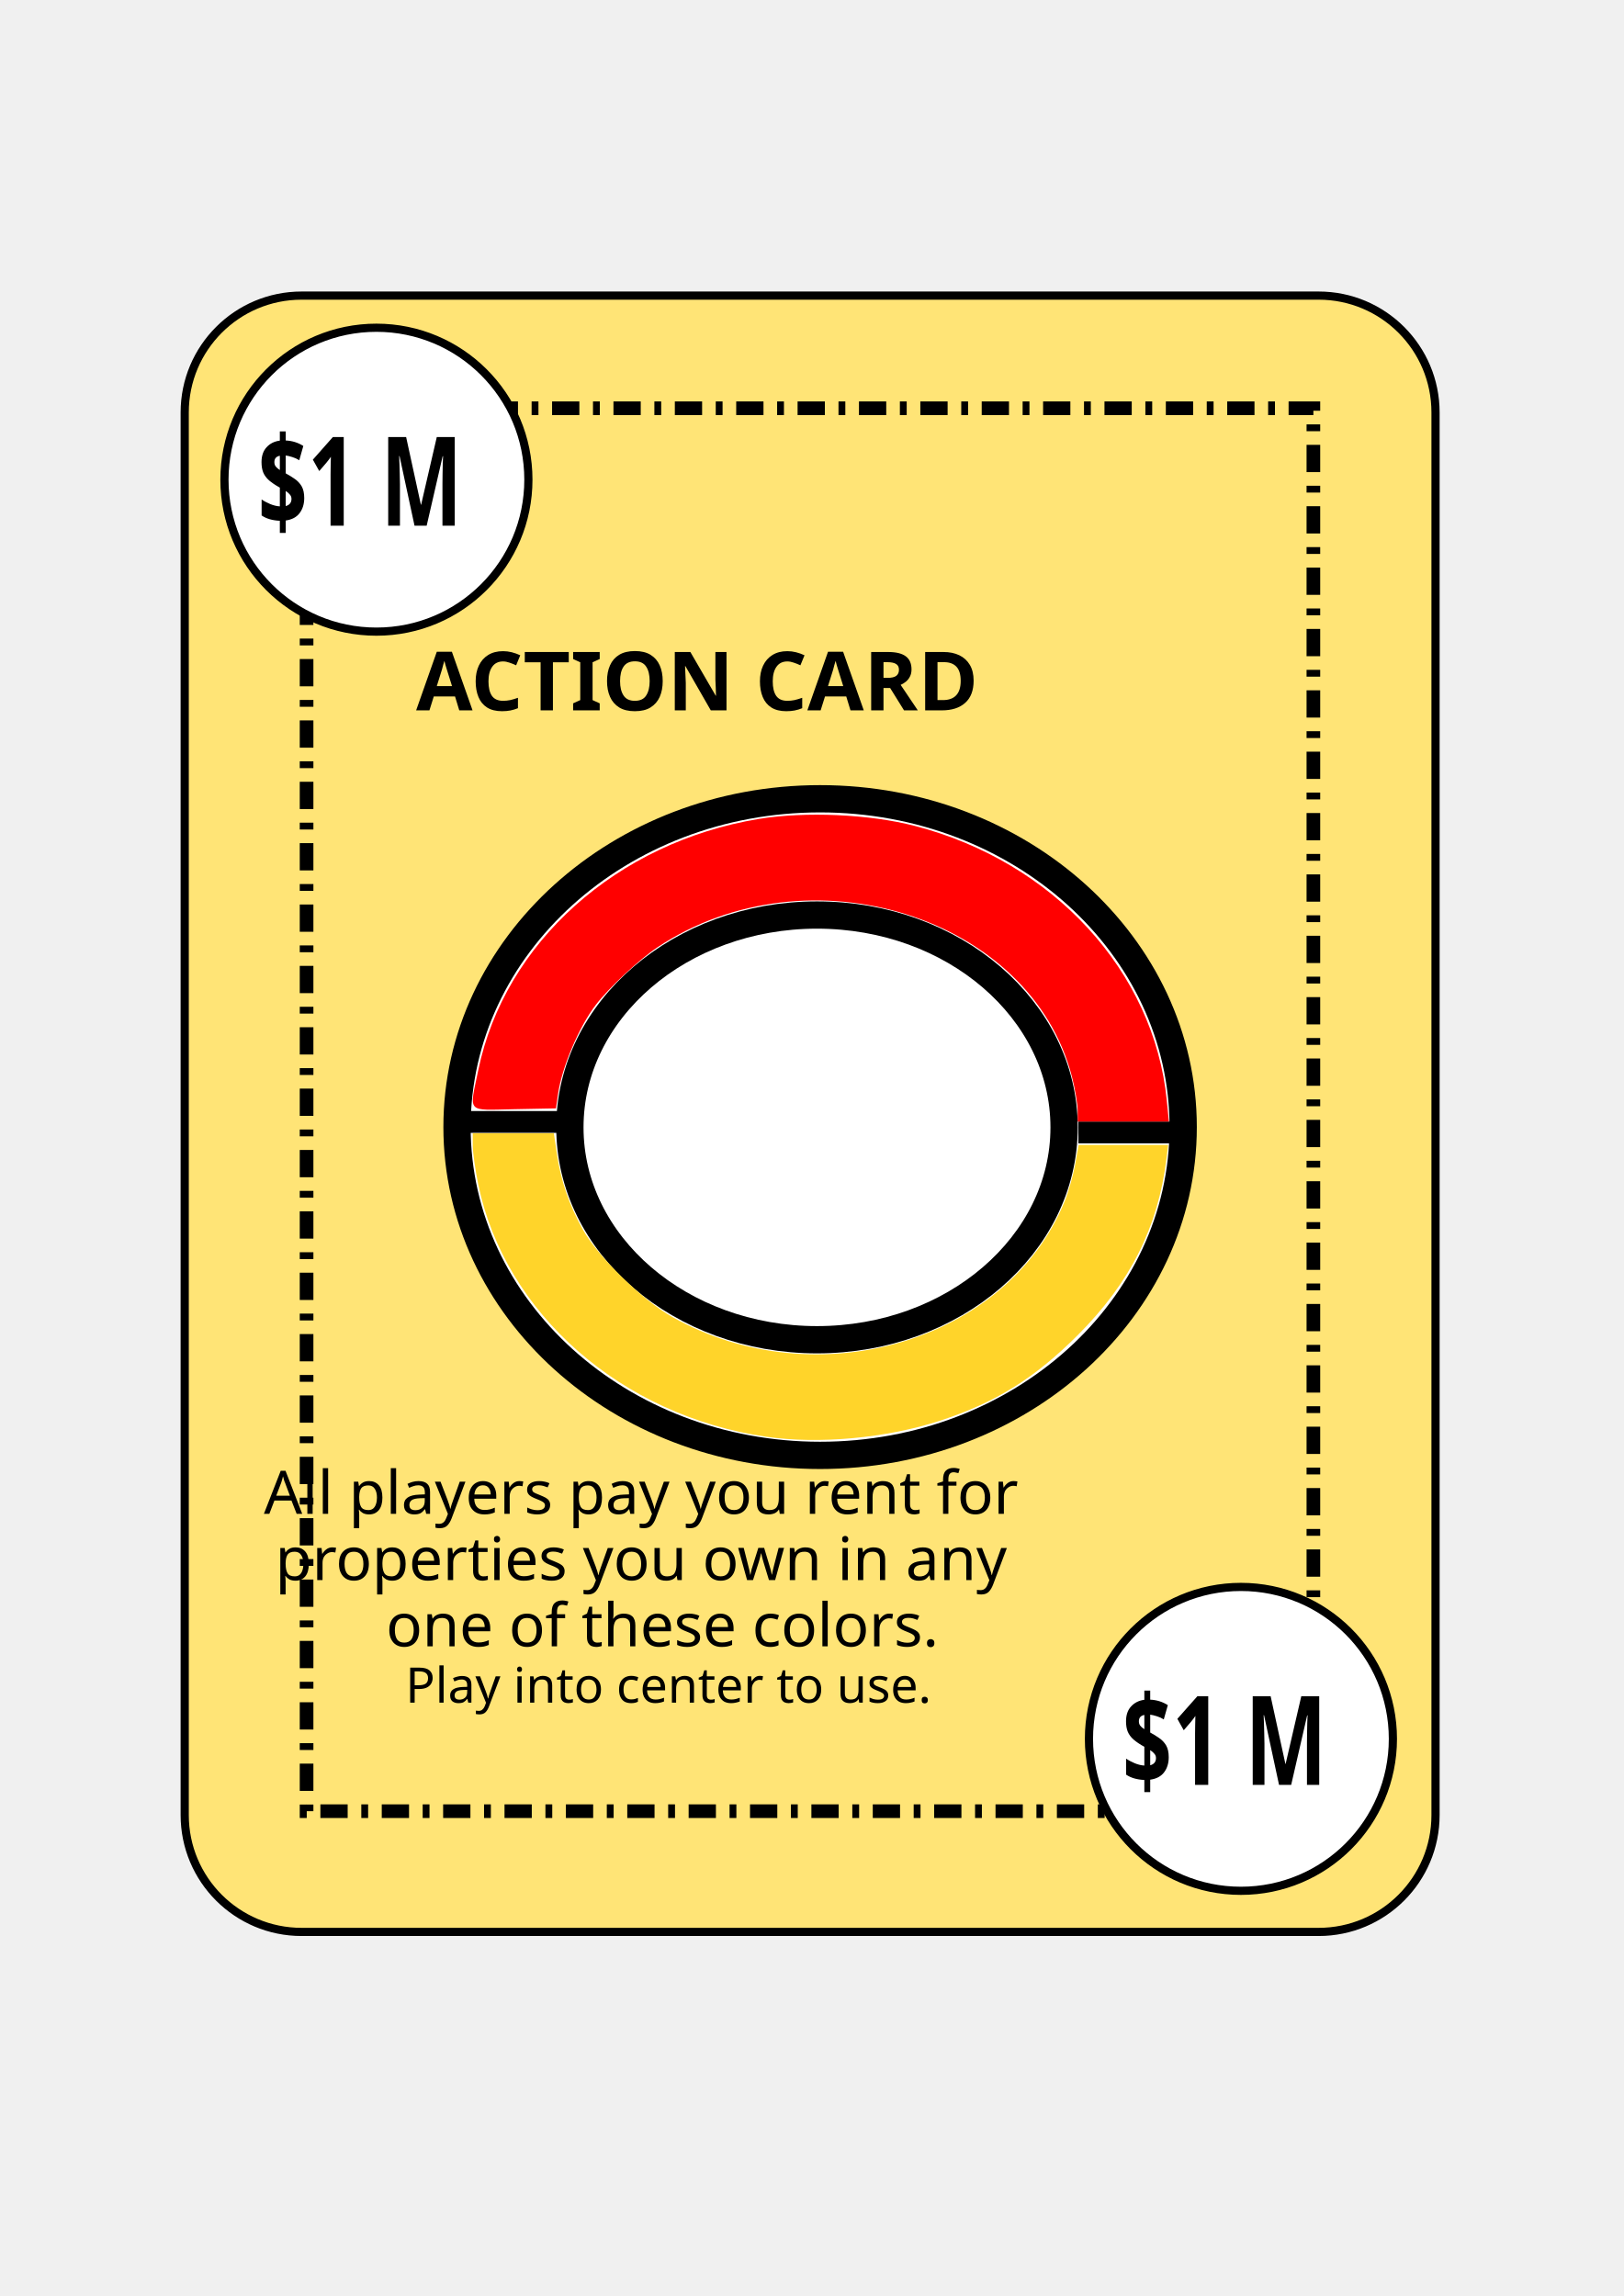
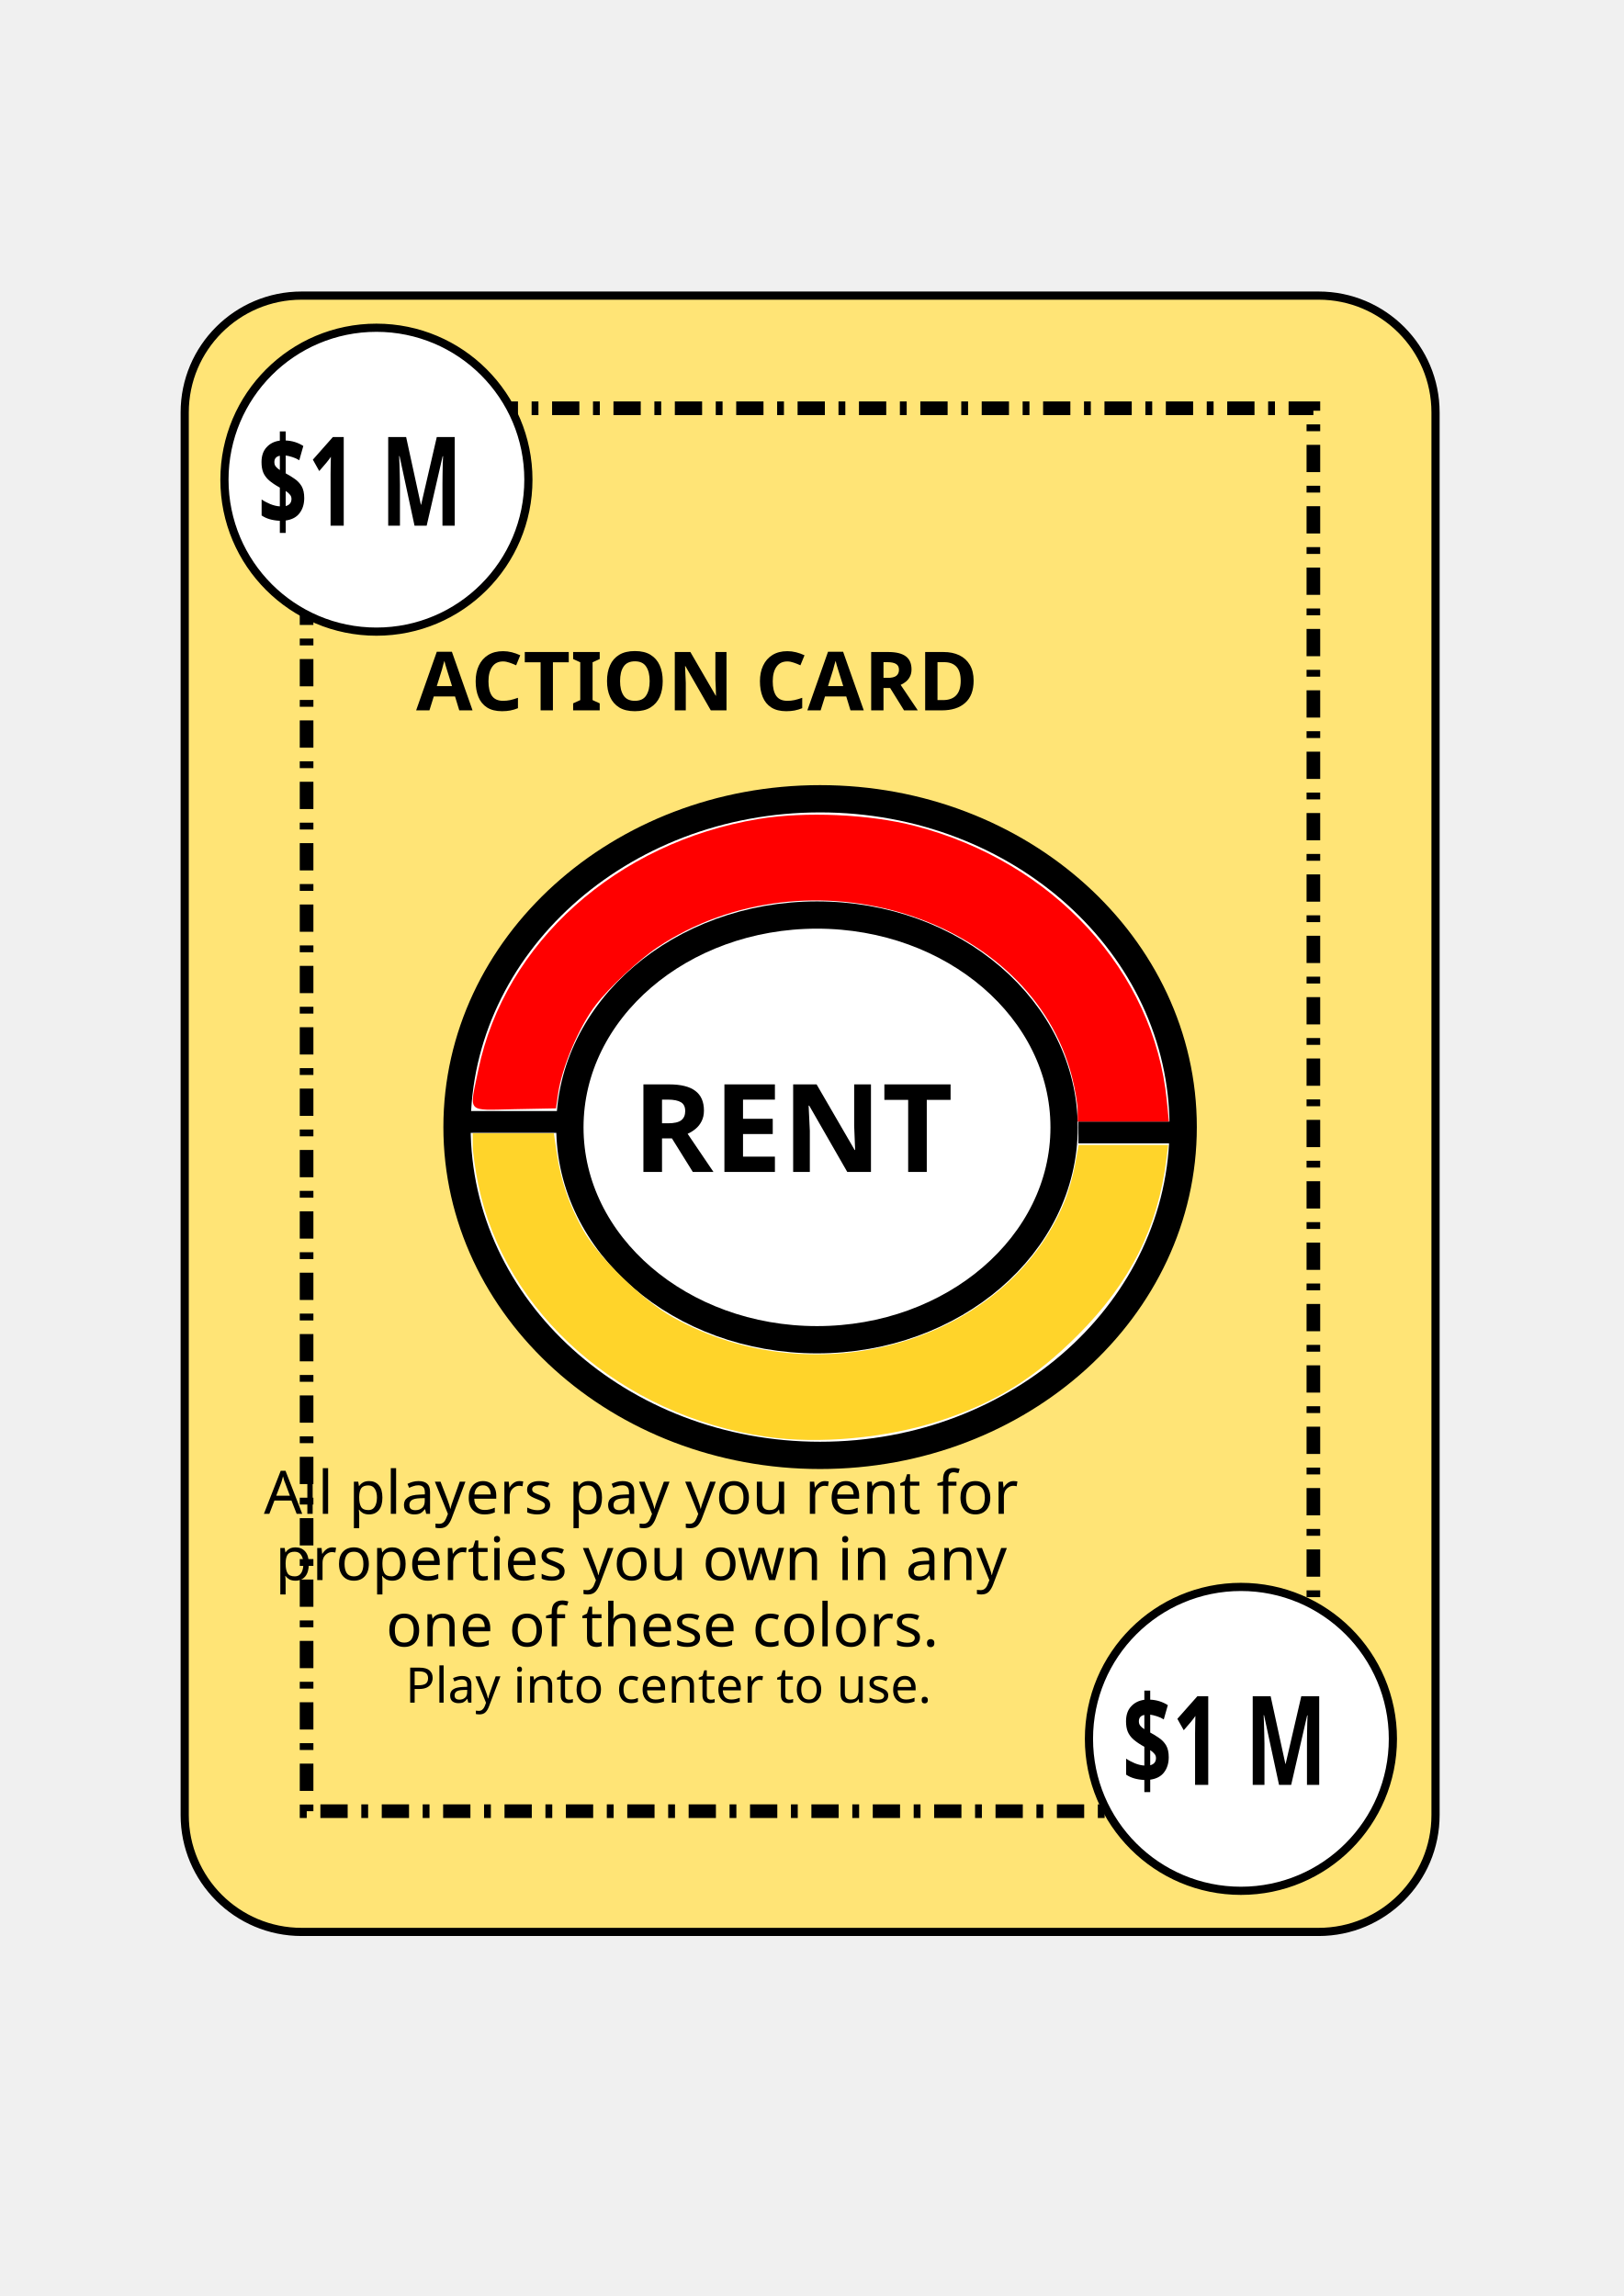
<svg xmlns="http://www.w3.org/2000/svg" xmlns:ns1="http://www.openswatchbook.org/uri/2009/osb" width="210mm" height="297mm" viewBox="0 0 210 297" version="1.1" id="svg8">
  <defs id="defs2">
    <linearGradient ns1:paint="solid" id="linearGradient2343">
      <stop id="stop2341" offset="0" style="stop-color:#000000;stop-opacity:1;" />
    </linearGradient>
  </defs>
  <g id="layer1">
    <g id="layer1-2" transform="translate(-1.133908,7.257148)">
      <g transform="translate(1.5875,-3.704167)" id="g5040">
        <g style="fill:#63bde4;fill-opacity:1" id="g4767">
          <rect ry="15.119" style="fill:#ffe476;fill-opacity:1;stroke:#000000;stroke-width:1.058;stroke-miterlimit:4;stroke-dasharray:none;stroke-opacity:1" y="34.685" x="23.435" height="211.667" width="161.774" id="rect3713" />
          <text id="text5068" y="88.336" x="104.86" style="font-style:normal;font-weight:normal;font-size:10.583px;line-height:1.25;font-family:sans-serif;letter-spacing:0px;word-spacing:0px;fill:#000000;fill-opacity:1;stroke:none;stroke-width:0.265" xml:space="preserve">
            <tspan id="tspan5093" style="font-weight:bold;text-align:center;text-anchor:middle;fill:#000000;fill-opacity:1;stroke-width:0.265" y="88.336" x="104.86">ACTION CARD</tspan>
          </text>
        </g>
        <ellipse ry="42.469" rx="46.959" cy="142.24" cx="105.614" id="path2419" style="fill:#ffffff;fill-opacity:1;stroke:#000000;stroke-width:3.528;stroke-miterlimit:4;stroke-dasharray:none;stroke-dashoffset:0;stroke-opacity:1" />
        <ellipse ry="27.469" rx="31.959" cy="142.28" cx="105.211" id="path2419-9" style="fill:#ffffff;fill-opacity:1;stroke:#000000;stroke-width:3.528;stroke-miterlimit:4;stroke-dasharray:none;stroke-dashoffset:0;stroke-opacity:1" />
        <path style="fill:#010101;fill-opacity:1;stroke:#000000;stroke-width:2.822;stroke-linecap:butt;stroke-linejoin:miter;stroke-miterlimit:4;stroke-dasharray:none;stroke-opacity:1" d="M 59.645,141.576 H 72.496" id="path17995" />
        <path style="fill:#010101;fill-opacity:1;stroke:#000000;stroke-width:2.822;stroke-linecap:butt;stroke-linejoin:miter;stroke-miterlimit:4;stroke-dasharray:none;stroke-opacity:1" d="m 139.02,142.937 h 12.851" id="path17995-1" />
-         <flowRoot xml:space="preserve" id="flowRoot18012" style="font-style:normal;font-weight:normal;font-size:60px;line-height:1.25;font-family:sans-serif;letter-spacing:0px;word-spacing:0px;fill:#000000;fill-opacity:1;stroke:none" transform="matrix(0.2645833,0,0,0.2645833,-2.570259,-1.6631)">
-           <flowRegion id="flowRegion18014" style="font-size:60px">
-             <rect id="rect18016" width="188.571" height="74.286" x="317.143" y="511.091" style="font-size:60px" />
-           </flowRegion>
-           <flowPara id="flowPara18018" style="font-weight:bold;font-size:60px">RENT</flowPara>
-         </flowRoot>
+         <text xml:space="preserve" style="font-style:normal;font-weight:normal;font-size:15.875px;line-height:1.25;font-family:sans-serif;letter-spacing:0px;word-spacing:0px;fill:#000000;fill-opacity:1;stroke:none;stroke-width:0.265" x="81.34" y="148.047" id="text6458">
+           <tspan x="81.34" y="148.047" id="tspan6456" style="stroke-width:0.265">
+             <tspan x="81.34" y="148.047" style="font-weight:bold;font-size:15.875px;stroke-width:0.265" id="tspan6454">RENT</tspan>
+           </tspan>
+         </text>
      </g>
      <rect ry="5.692" rx="0" y="45.553" x="40.785" height="181.476" width="130.214" id="rect885" style="fill:none;fill-opacity:1;stroke:#000000;stroke-width:1.764;stroke-miterlimit:4;stroke-dasharray:3.528, 1.764, 0.882, 1.764;stroke-dashoffset:0;stroke-opacity:1" />
      <g id="g2388">
        <circle style="fill:#ffffff;fill-opacity:1;stroke:#000000;stroke-width:1.058;stroke-miterlimit:4;stroke-dasharray:none;stroke-opacity:1" id="path4558" cx="48.23" cy="58.497" r="19.655" transform="translate(1.5875,-3.704167)" />
        <text xml:space="preserve" style="font-style:normal;font-weight:normal;font-size:12.633px;line-height:1.25;font-family:sans-serif;letter-spacing:0px;word-spacing:0px;fill:#000000;fill-opacity:1;stroke:none;stroke-width:0.316" x="39.252" y="53.991" id="text5105" transform="matrix(0.8377636,0,0,1.193654,1.5875,-3.704167)">
          <tspan x="39.252" y="53.991" id="tspan5103" style="stroke-width:0.316">
            <tspan x="39.252" y="53.991" style="font-weight:bold;font-size:13.475px;stroke-width:0.316" id="tspan5101">$1 M</tspan>
          </tspan>
        </text>
      </g>
      <g id="g2388-8" transform="translate(111.81,162.8816)">
        <circle style="fill:#ffffff;fill-opacity:1;stroke:#000000;stroke-width:1.058;stroke-miterlimit:4;stroke-dasharray:none;stroke-opacity:1" id="path4558-3" cx="48.23" cy="58.497" r="19.655" transform="translate(1.5875,-3.704167)" />
        <text xml:space="preserve" style="font-style:normal;font-weight:normal;font-size:12.633px;line-height:1.25;font-family:sans-serif;letter-spacing:0px;word-spacing:0px;fill:#000000;fill-opacity:1;stroke:none;stroke-width:0.316" x="39.252" y="53.991" id="text5105-5" transform="matrix(0.8377636,0,0,1.193654,1.5875,-3.704167)">
          <tspan x="39.252" y="53.991" id="tspan5103-8" style="stroke-width:0.316">
            <tspan x="39.252" y="53.991" style="font-weight:bold;font-size:13.475px;stroke-width:0.316" id="tspan5101-4">$1 M</tspan>
          </tspan>
        </text>
      </g>
    </g>
    <text xml:space="preserve" style="font-style:normal;font-weight:normal;font-size:10.583px;line-height:7.761px;font-family:sans-serif;text-align:center;letter-spacing:0px;word-spacing:0px;text-anchor:middle;fill:#000000;fill-opacity:1;stroke:none;stroke-width:0.265" x="160.537" y="198.466" id="text887">
      <tspan x="160.537" y="205.388" style="text-align:center;text-anchor:middle;stroke-width:0.265" id="tspan18020" />
    </text>
    <text xml:space="preserve" style="font-style:normal;font-weight:normal;font-size:10.583px;line-height:1.25;font-family:sans-serif;letter-spacing:0px;word-spacing:0px;fill:#000000;fill-opacity:1;stroke:none;stroke-width:0.265" x="175.625" y="220.25" id="text901">
      <tspan x="102.961" y="220.25" id="tspan899" style="text-align:center;text-anchor:middle;stroke-width:0.265">
        <tspan x="102.961" y="220.25" style="font-size:6.35px;text-align:center;text-anchor:middle;stroke-width:0.265" id="tspan897">Play into center to use.</tspan>
      </tspan>
    </text>
    <text xml:space="preserve" style="font-style:normal;font-weight:normal;font-size:10.583px;line-height:7.761px;font-family:sans-serif;letter-spacing:0px;word-spacing:0px;fill:#000000;fill-opacity:1;stroke:none;stroke-width:0.265" x="158.717" y="195.821" id="text18060">
      <tspan x="104.552" y="195.821" id="tspan18048" style="text-align:center;text-anchor:middle;stroke-width:0.265">
        <tspan x="103.187" y="195.821" style="font-size:7.761px;line-height:7.761px;text-align:center;text-anchor:middle;stroke-width:0.265" id="tspan18046">All players pay you rent for </tspan>
      </tspan>
      <tspan x="104.552" y="204.393" id="tspan18052" style="text-align:center;text-anchor:middle;stroke-width:0.265">
        <tspan x="103.187" y="204.393" style="font-size:7.761px;line-height:7.761px;text-align:center;text-anchor:middle;stroke-width:0.265" id="tspan18050">properties you own in any </tspan>
      </tspan>
      <tspan x="104.552" y="212.965" id="tspan18058" style="text-align:center;text-anchor:middle;stroke-width:0.265">
        <tspan x="103.187" y="212.965" style="font-size:7.761px;line-height:7.761px;text-align:center;text-anchor:middle;stroke-width:0.265" id="tspan18054" dx="0 0 0 0 0 0 0 0 0 0 0 0 0 0 0 0 0 0 0 0 0 0">one of these colors. </tspan>
      </tspan>
    </text>
    <path style="opacity:1;fill:#ff0000;fill-opacity:1;stroke:none;stroke-width:15.238;stroke-miterlimit:4;stroke-dasharray:none;stroke-dashoffset:0;stroke-opacity:1" d="m 526.792,542.837 c 0,-3.017 -1.244,-10.348 -2.764,-16.292 -20.094,-78.568 -128.863,-112.581 -202.689,-63.381 -8.882,5.919 -23.627,19.682 -30.05,28.049 -8.297,10.808 -16.662,30.595 -18.563,43.914 l -0.966,6.767 -20.341,0.396 c -23.753,0.463 -22.044,2.321 -17.613,-19.149 12.83,-62.168 67.725,-111.327 137.071,-122.749 22.755,-3.748 54.086,-2.351 76.326,3.404 67.692,17.515 116.901,71.133 123.14,134.169 l 1.025,10.357 H 549.08 526.792 Z" id="path19097" transform="scale(0.2645833)" />
    <path style="opacity:1;fill:#ffd42a;fill-opacity:1;stroke:none;stroke-width:15.238;stroke-miterlimit:4;stroke-dasharray:none;stroke-dashoffset:0;stroke-opacity:1" d="m 374.649,702.443 c -70.807,-10.288 -127.843,-60.241 -140.875,-123.381 -1.462,-7.085 -2.667,-15.615 -2.678,-18.954 l -0.019,-6.071 h 19.826 19.826 l 1.548,10.357 c 1.949,13.04 5.91,24.582 12.574,36.642 7.282,13.178 29.202,34.629 43.765,42.827 70.428,39.649 163.875,12.105 191.806,-56.538 1.855,-4.559 4.15,-12.628 5.1,-17.932 l 1.727,-9.643 h 21.887 21.887 l -0.836,6.786 c -4.129,33.516 -17.728,60.574 -43.307,86.168 -21.11,21.122 -40.189,32.991 -67.283,41.856 -26.11,8.542 -59.243,11.617 -84.948,7.882 z" id="path19099" transform="scale(0.2645833)" />
  </g>
</svg>
